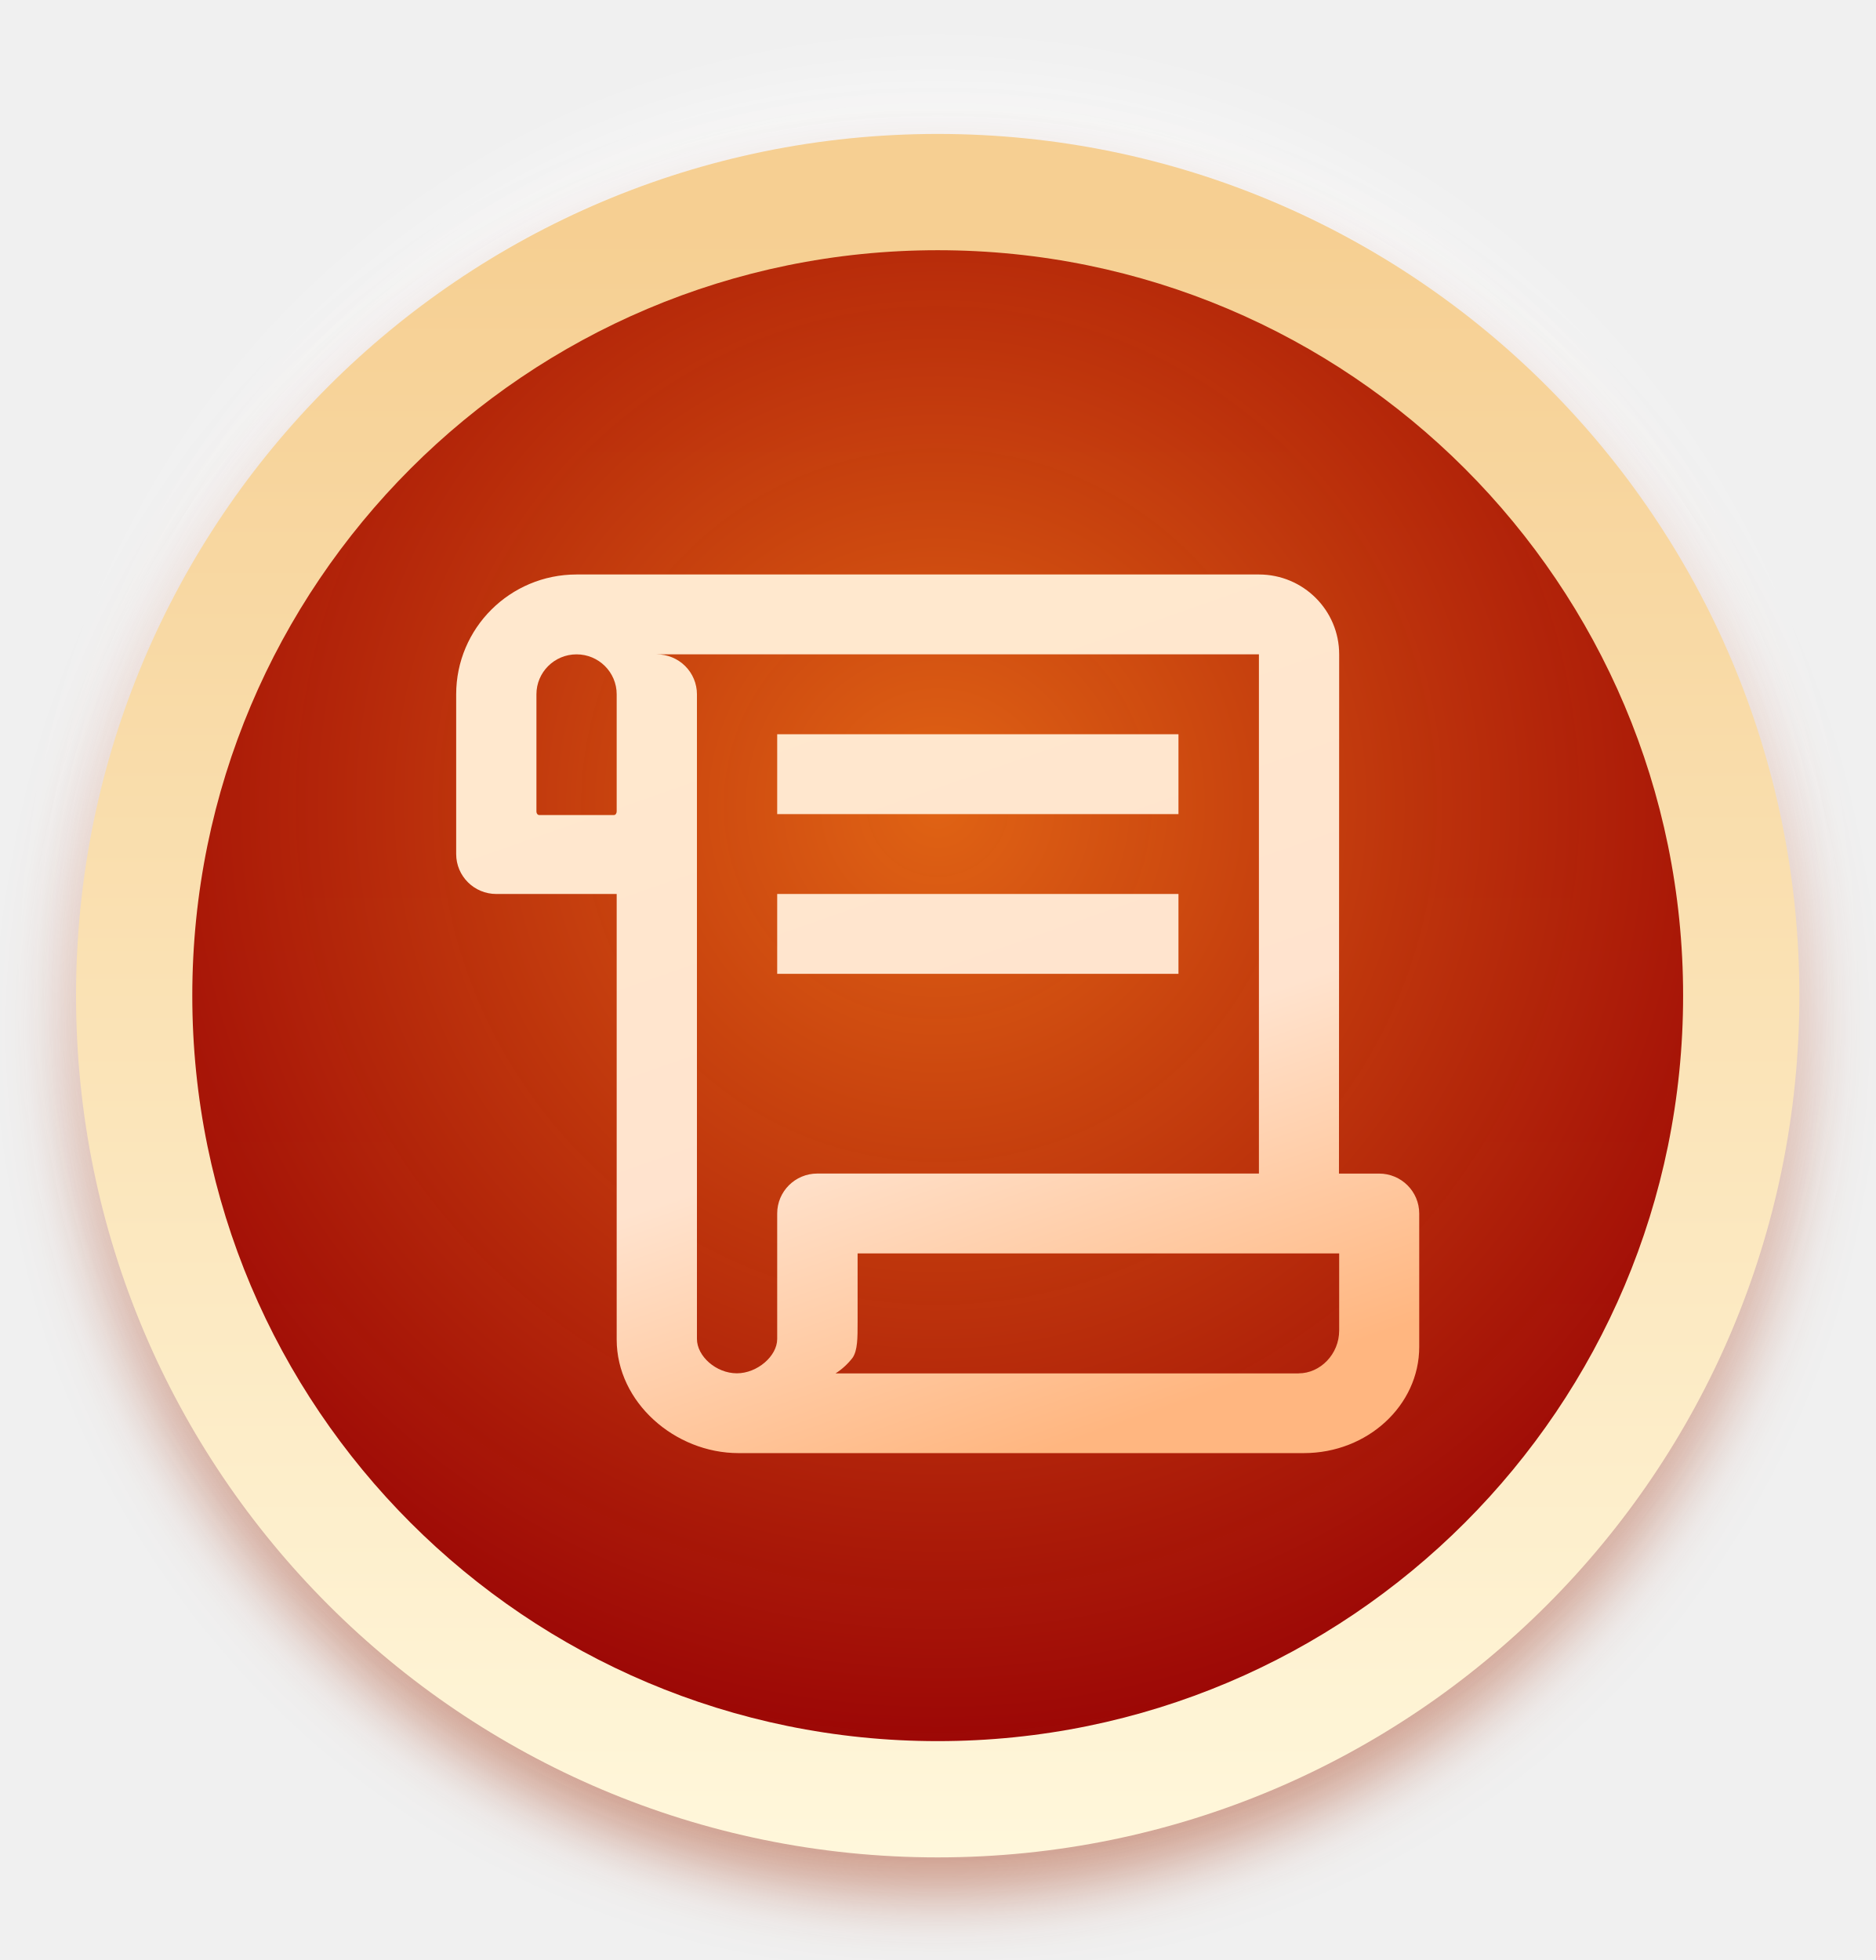
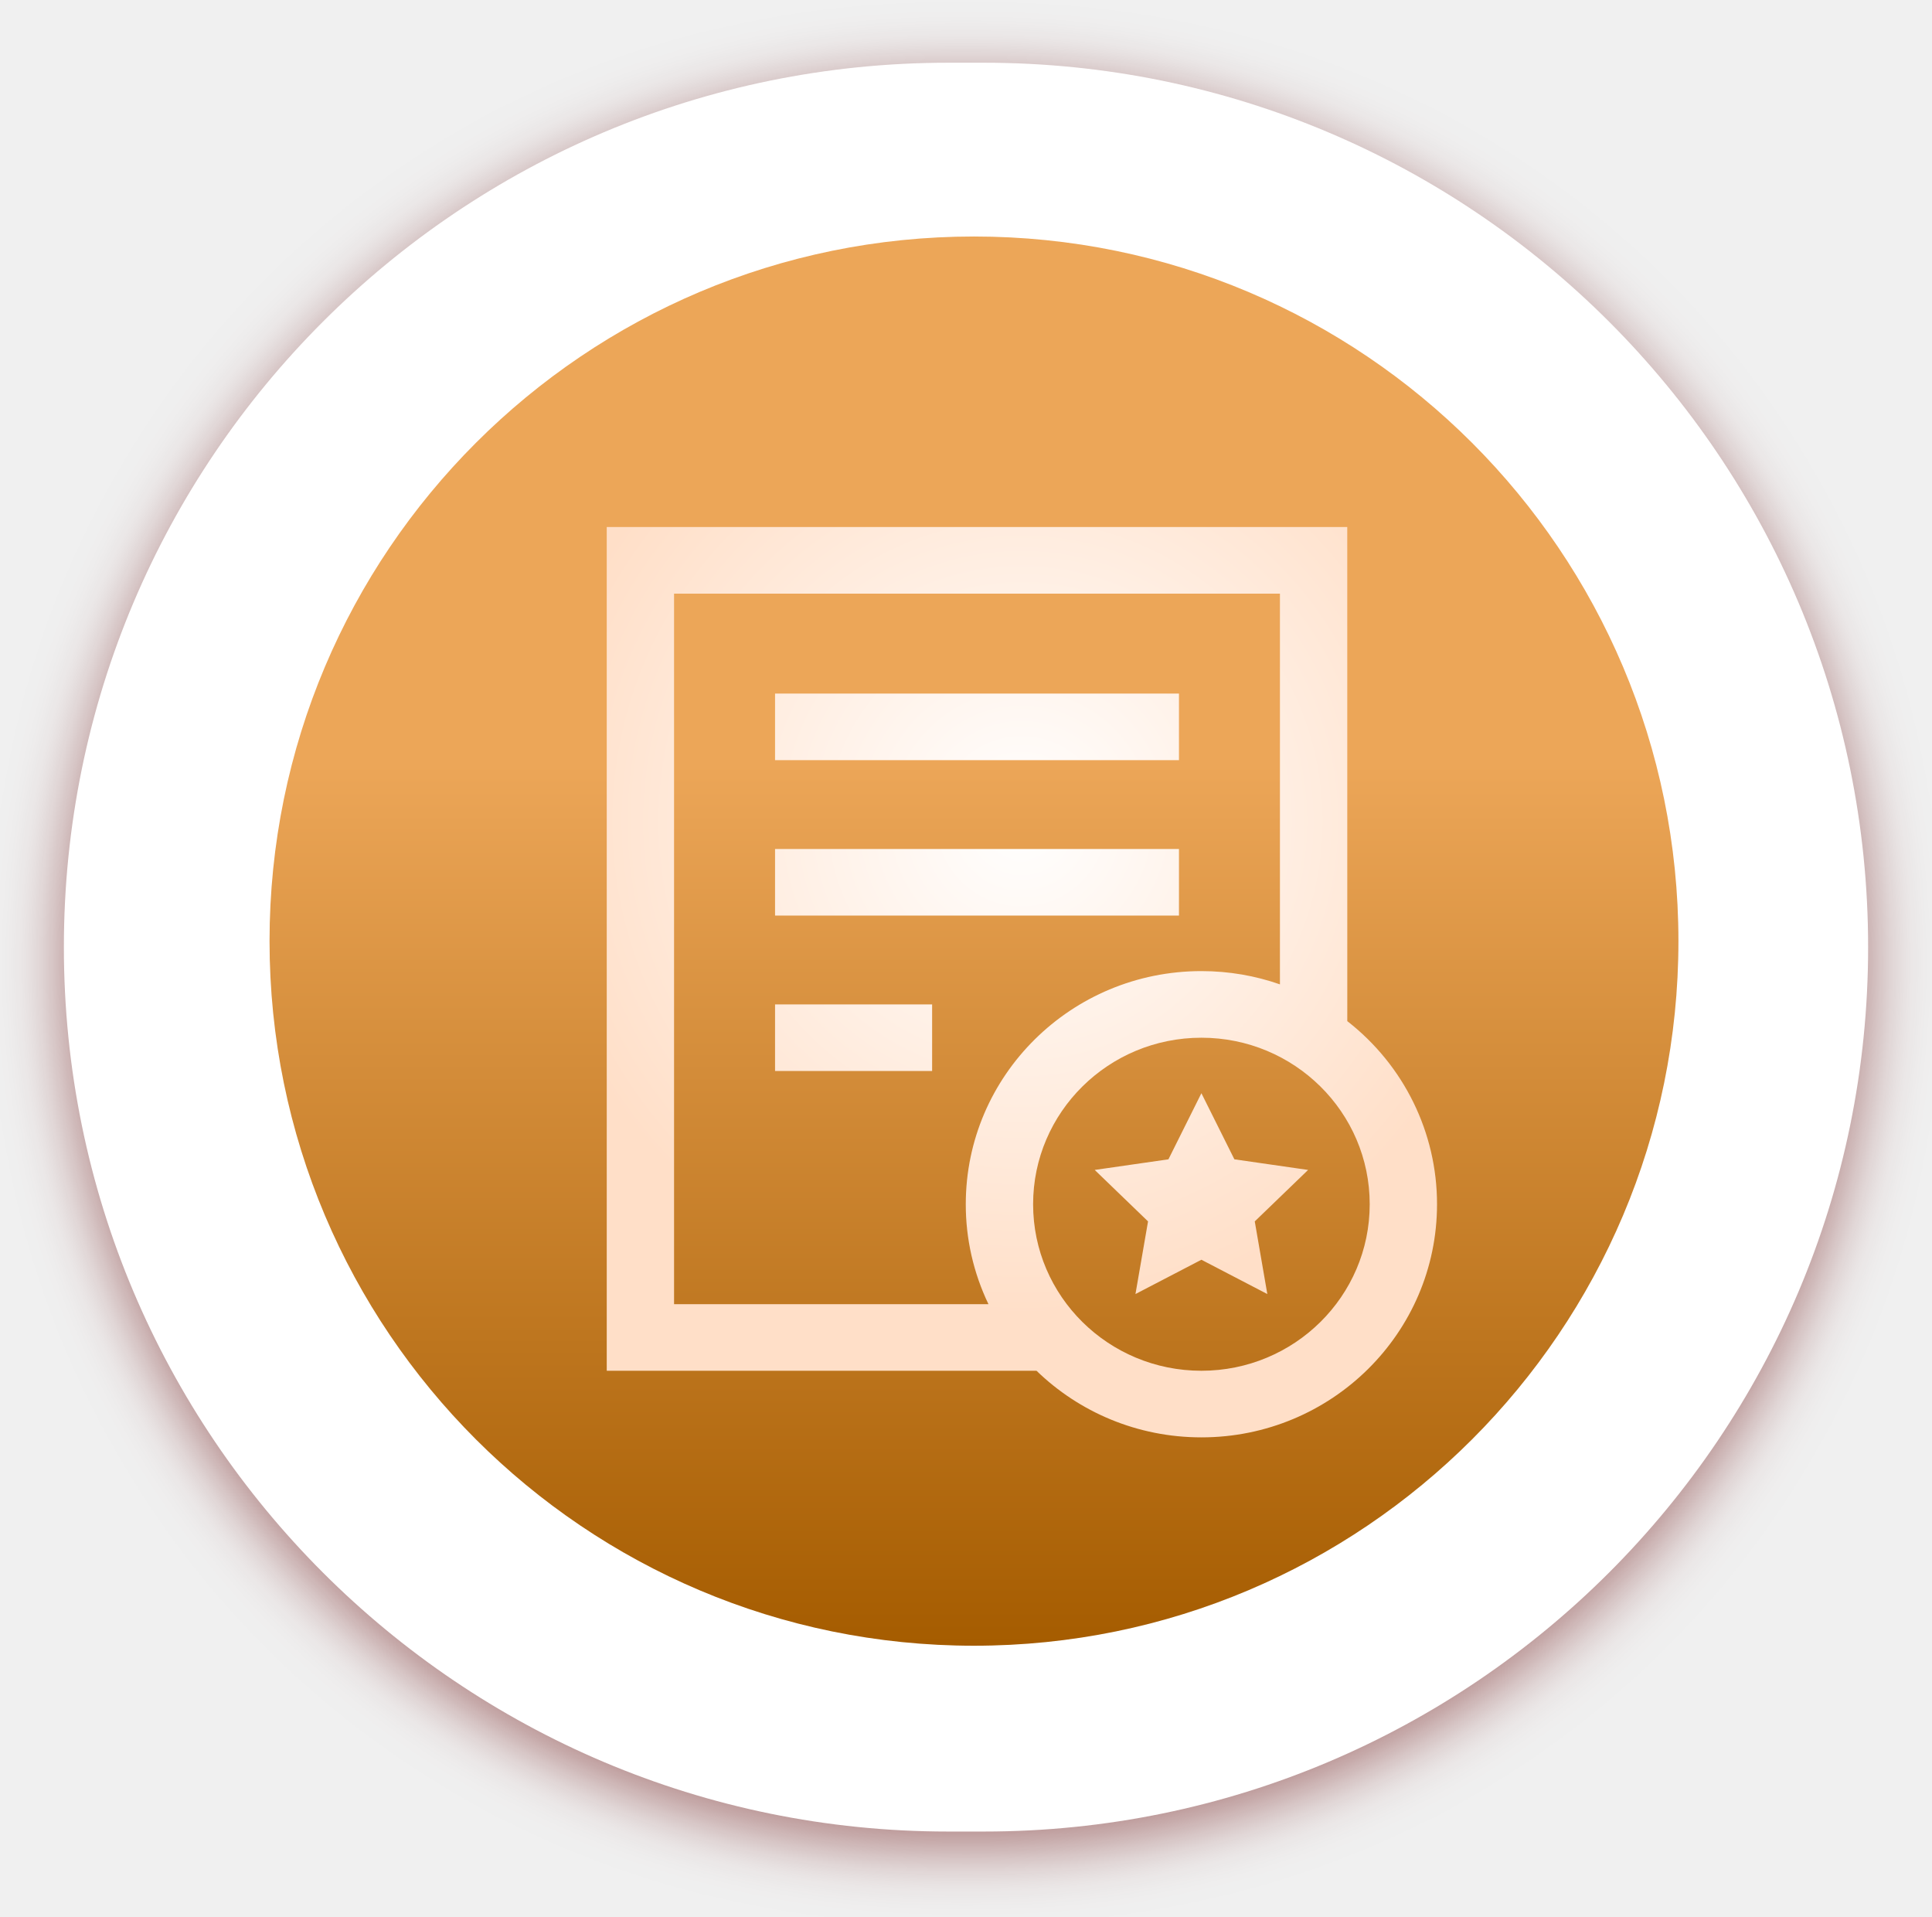
- <svg xmlns="http://www.w3.org/2000/svg" xmlns:xlink="http://www.w3.org/1999/xlink" width="111px" height="116px" viewBox="0 0 111 116" version="1.1">
+ <svg xmlns="http://www.w3.org/2000/svg" xmlns:xlink="http://www.w3.org/1999/xlink" width="121px" height="120px" viewBox="0 0 121 120" version="1.1">
  <defs>
-     <linearGradient x1="53.205%" y1="5.187%" x2="53.205%" y2="100%" id="linearGradient-1">
-       <stop stop-color="#F6CF92" offset="0%" />
-       <stop stop-color="#FFF7DB" offset="100%" />
+     <rect id="path-1" x="0" y="0" width="113" height="110.754" rx="55.377" />
+     <filter x="-5.8%" y="-5.0%" width="111.5%" height="111.7%" filterUnits="objectBoundingBox" id="filter-2">
+       <feOffset dx="0" dy="1" in="SourceAlpha" result="shadowOffsetOuter1" />
+       <feGaussianBlur stdDeviation="2" in="shadowOffsetOuter1" result="shadowBlurOuter1" />
+       <feColorMatrix values="0 0 0 0 0.383   0 0 0 0 0   0 0 0 0 0  0 0 0 0.5 0" type="matrix" in="shadowBlurOuter1" />
+     </filter>
+     <linearGradient x1="50%" y1="37.406%" x2="50%" y2="100%" id="linearGradient-3">
+       <stop stop-color="#ECA658" offset="0%" />
+       <stop stop-color="#A55C00" offset="100%" />
    </linearGradient>
-     <circle id="path-2" cx="51" cy="51" r="51" />
-     <filter x="-7.4%" y="-10.3%" width="114.7%" height="119.6%" filterUnits="objectBoundingBox" id="filter-3">
-       <feOffset dx="0" dy="2" in="SourceAlpha" result="shadowOffsetOuter1" />
-       <feGaussianBlur stdDeviation="2" in="shadowOffsetOuter1" result="shadowBlurOuter1" />
-       <feColorMatrix values="0 0 0 0 0.656   0 0 0 0 0.226   0 0 0 0 0.075  0 0 0 0.5 0" type="matrix" in="shadowBlurOuter1" result="shadowMatrixOuter1" />
-       <feOffset dx="0" dy="-3" in="SourceAlpha" result="shadowOffsetOuter2" />
-       <feGaussianBlur stdDeviation="2" in="shadowOffsetOuter2" result="shadowBlurOuter2" />
-       <feColorMatrix values="0 0 0 0 1   0 0 0 0 1   0 0 0 0 1  0 0 0 0.5 0" type="matrix" in="shadowBlurOuter2" result="shadowMatrixOuter2" />
-       <feMerge>
-         <feMergeNode in="shadowMatrixOuter1" />
-         <feMergeNode in="shadowMatrixOuter2" />
-       </feMerge>
-     </filter>
-     <radialGradient cx="50%" cy="37.406%" fx="50%" fy="37.406%" r="62.594%" id="radialGradient-4">
-       <stop stop-color="#E06314" offset="0%" />
-       <stop stop-color="#990000" stop-opacity="0.974" offset="100%" />
+     <radialGradient cx="50%" cy="32.308%" fx="50%" fy="32.308%" r="59.583%" gradientTransform="translate(0.5,0.32308),scale(1,0.912281),rotate(58.52928),translate(-0.5,-0.32308)" id="radialGradient-4">
+       <stop stop-color="#FFFFFF" offset="0%" />
+       <stop stop-color="#FFDFC8" offset="100%" />
    </radialGradient>
-     <linearGradient x1="50%" y1="9.078%" x2="81.541%" y2="91.613%" id="linearGradient-5">
-       <stop stop-color="#FFE8CE" offset="0%" />
-       <stop stop-color="#FFE3CE" offset="54.349%" />
-       <stop stop-color="#FFB680" offset="100%" />
-     </linearGradient>
  </defs>
  <g id="页面-1" stroke="none" stroke-width="1" fill="none" fill-rule="evenodd">
-     <g id="0大赛简介" transform="translate(-24, -880)">
-       <g id="TAB" transform="translate(-0.5, 838.9274)">
-         <g id="icon" transform="translate(29, 49)">
-           <g id="0">
-             <g id="椭圆形">
-               <use fill="black" fill-opacity="1" filter="url(#filter-3)" xlink:href="#path-2" />
-               <use fill="url(#linearGradient-1)" fill-rule="evenodd" xlink:href="#path-2" />
-             </g>
-             <circle id="椭圆形" fill="url(#radialGradient-4)" fill-rule="nonzero" cx="51" cy="51" r="44.119" />
-           </g>
-           <g id="报告" transform="translate(22.5, 26.07262)" fill="url(#linearGradient-5)" fill-rule="nonzero">
-             <path d="M52.262,4.727 L52.25,35.457 L54.625,35.457 C55.937,35.457 57,36.515 57,37.821 L57,45.717 C57,49.171 53.941,52 50.174,52 L16.71,52 C12.944,52 9.5,48.989 9.5,45.28 L9.5,18.909 L2.375,18.909 C1.063,18.909 0,17.851 0,16.545 L0,7.091 C0,3.175 3.19,0 7.125,0 L47.512,0 C50.136,0 52.262,2.115 52.262,4.727 Z M9.5,14.016 L9.5,7.091 C9.5,5.786 8.437,4.727 7.125,4.727 C5.813,4.727 4.75,5.786 4.75,7.091 L4.75,14.016 C4.75,14.165 4.838,14.239 4.923,14.239 L9.327,14.239 C9.443,14.239 9.5,14.127 9.5,14.019 L9.5,14.016 Z M47.512,35.455 L47.512,4.727 L11.873,4.727 C12.503,4.727 13.108,4.975 13.554,5.419 C13.999,5.862 14.25,6.464 14.25,7.091 L14.25,45.242 C14.25,46.259 15.376,47.277 16.616,47.277 C17.817,47.277 19,46.261 19,45.245 L19,37.818 C19,36.513 20.063,35.455 21.375,35.455 L47.512,35.455 L47.512,35.455 Z M49.863,47.28 C51.146,47.28 52.262,46.141 52.262,44.746 L52.262,40.182 L23.759,40.182 L23.759,44.269 C23.759,45.186 23.759,45.93 23.46,46.36 C23.181,46.723 22.841,47.035 22.456,47.282 L49.863,47.282 L49.863,47.28 Z M19,9.455 L42.75,9.455 L42.75,14.182 L19,14.182 L19,9.455 Z M19,18.909 L42.75,18.909 L42.75,23.636 L19,23.636 L19,18.909 Z" id="形状" />
-           </g>
+     <g id="1大赛简介" transform="translate(-19, -853)">
+       <g id="icon" transform="translate(23, 856.9274)">
+         <g id="矩形备份-6">
+           <use fill="black" fill-opacity="1" filter="url(#filter-2)" xlink:href="#path-1" />
+           <use fill="#FFFFFF" fill-rule="evenodd" xlink:href="#path-1" />
+         </g>
+         <g id="0" transform="translate(6, 4)" fill="url(#linearGradient-3)" fill-rule="nonzero">
+           <circle id="椭圆形" cx="51" cy="51" r="44.119" />
+         </g>
+         <g id="合同" transform="translate(24, 21.07262)" fill-rule="nonzero">
+           <rect id="矩形" fill="#000000" opacity="0" x="0" y="0" width="67" height="67" />
+           <path d="M56.378,8 L56.38,38.938 C59.932,41.704 62.004,45.93 62,50.402 C62,58.464 55.393,65 47.243,65 C43.224,65 39.578,63.41 36.916,60.829 L10,60.829 L10,8 L56.378,8 Z M47.243,39.976 C41.422,39.976 36.703,44.644 36.703,50.402 C36.703,56.161 41.422,60.829 47.243,60.829 C53.065,60.829 57.784,56.161 57.784,50.402 C57.784,44.644 53.065,39.976 47.243,39.976 L47.243,39.976 Z M52.162,12.171 L14.216,12.171 L14.216,56.659 L33.906,56.659 C32.968,54.704 32.483,52.566 32.486,50.402 C32.486,42.34 39.093,35.805 47.243,35.805 C48.968,35.805 50.623,36.097 52.162,36.636 L52.162,12.171 Z M47.243,43.451 L49.309,47.59 L53.926,48.255 L50.585,51.477 L51.372,56.026 L47.243,53.878 L43.113,56.026 L43.901,51.477 L40.561,48.255 L45.179,47.59 L47.243,43.451 Z M30.378,37.89 L30.378,42.061 L20.541,42.061 L20.541,37.89 L30.378,37.89 Z M45.838,28.159 L45.838,32.329 L20.541,32.329 L20.541,28.159 L45.838,28.159 Z M45.838,18.427 L45.838,22.598 L20.541,22.598 L20.541,18.427 L45.838,18.427 Z" id="形状" fill="url(#radialGradient-4)" />
        </g>
      </g>
    </g>
  </g>
</svg>
